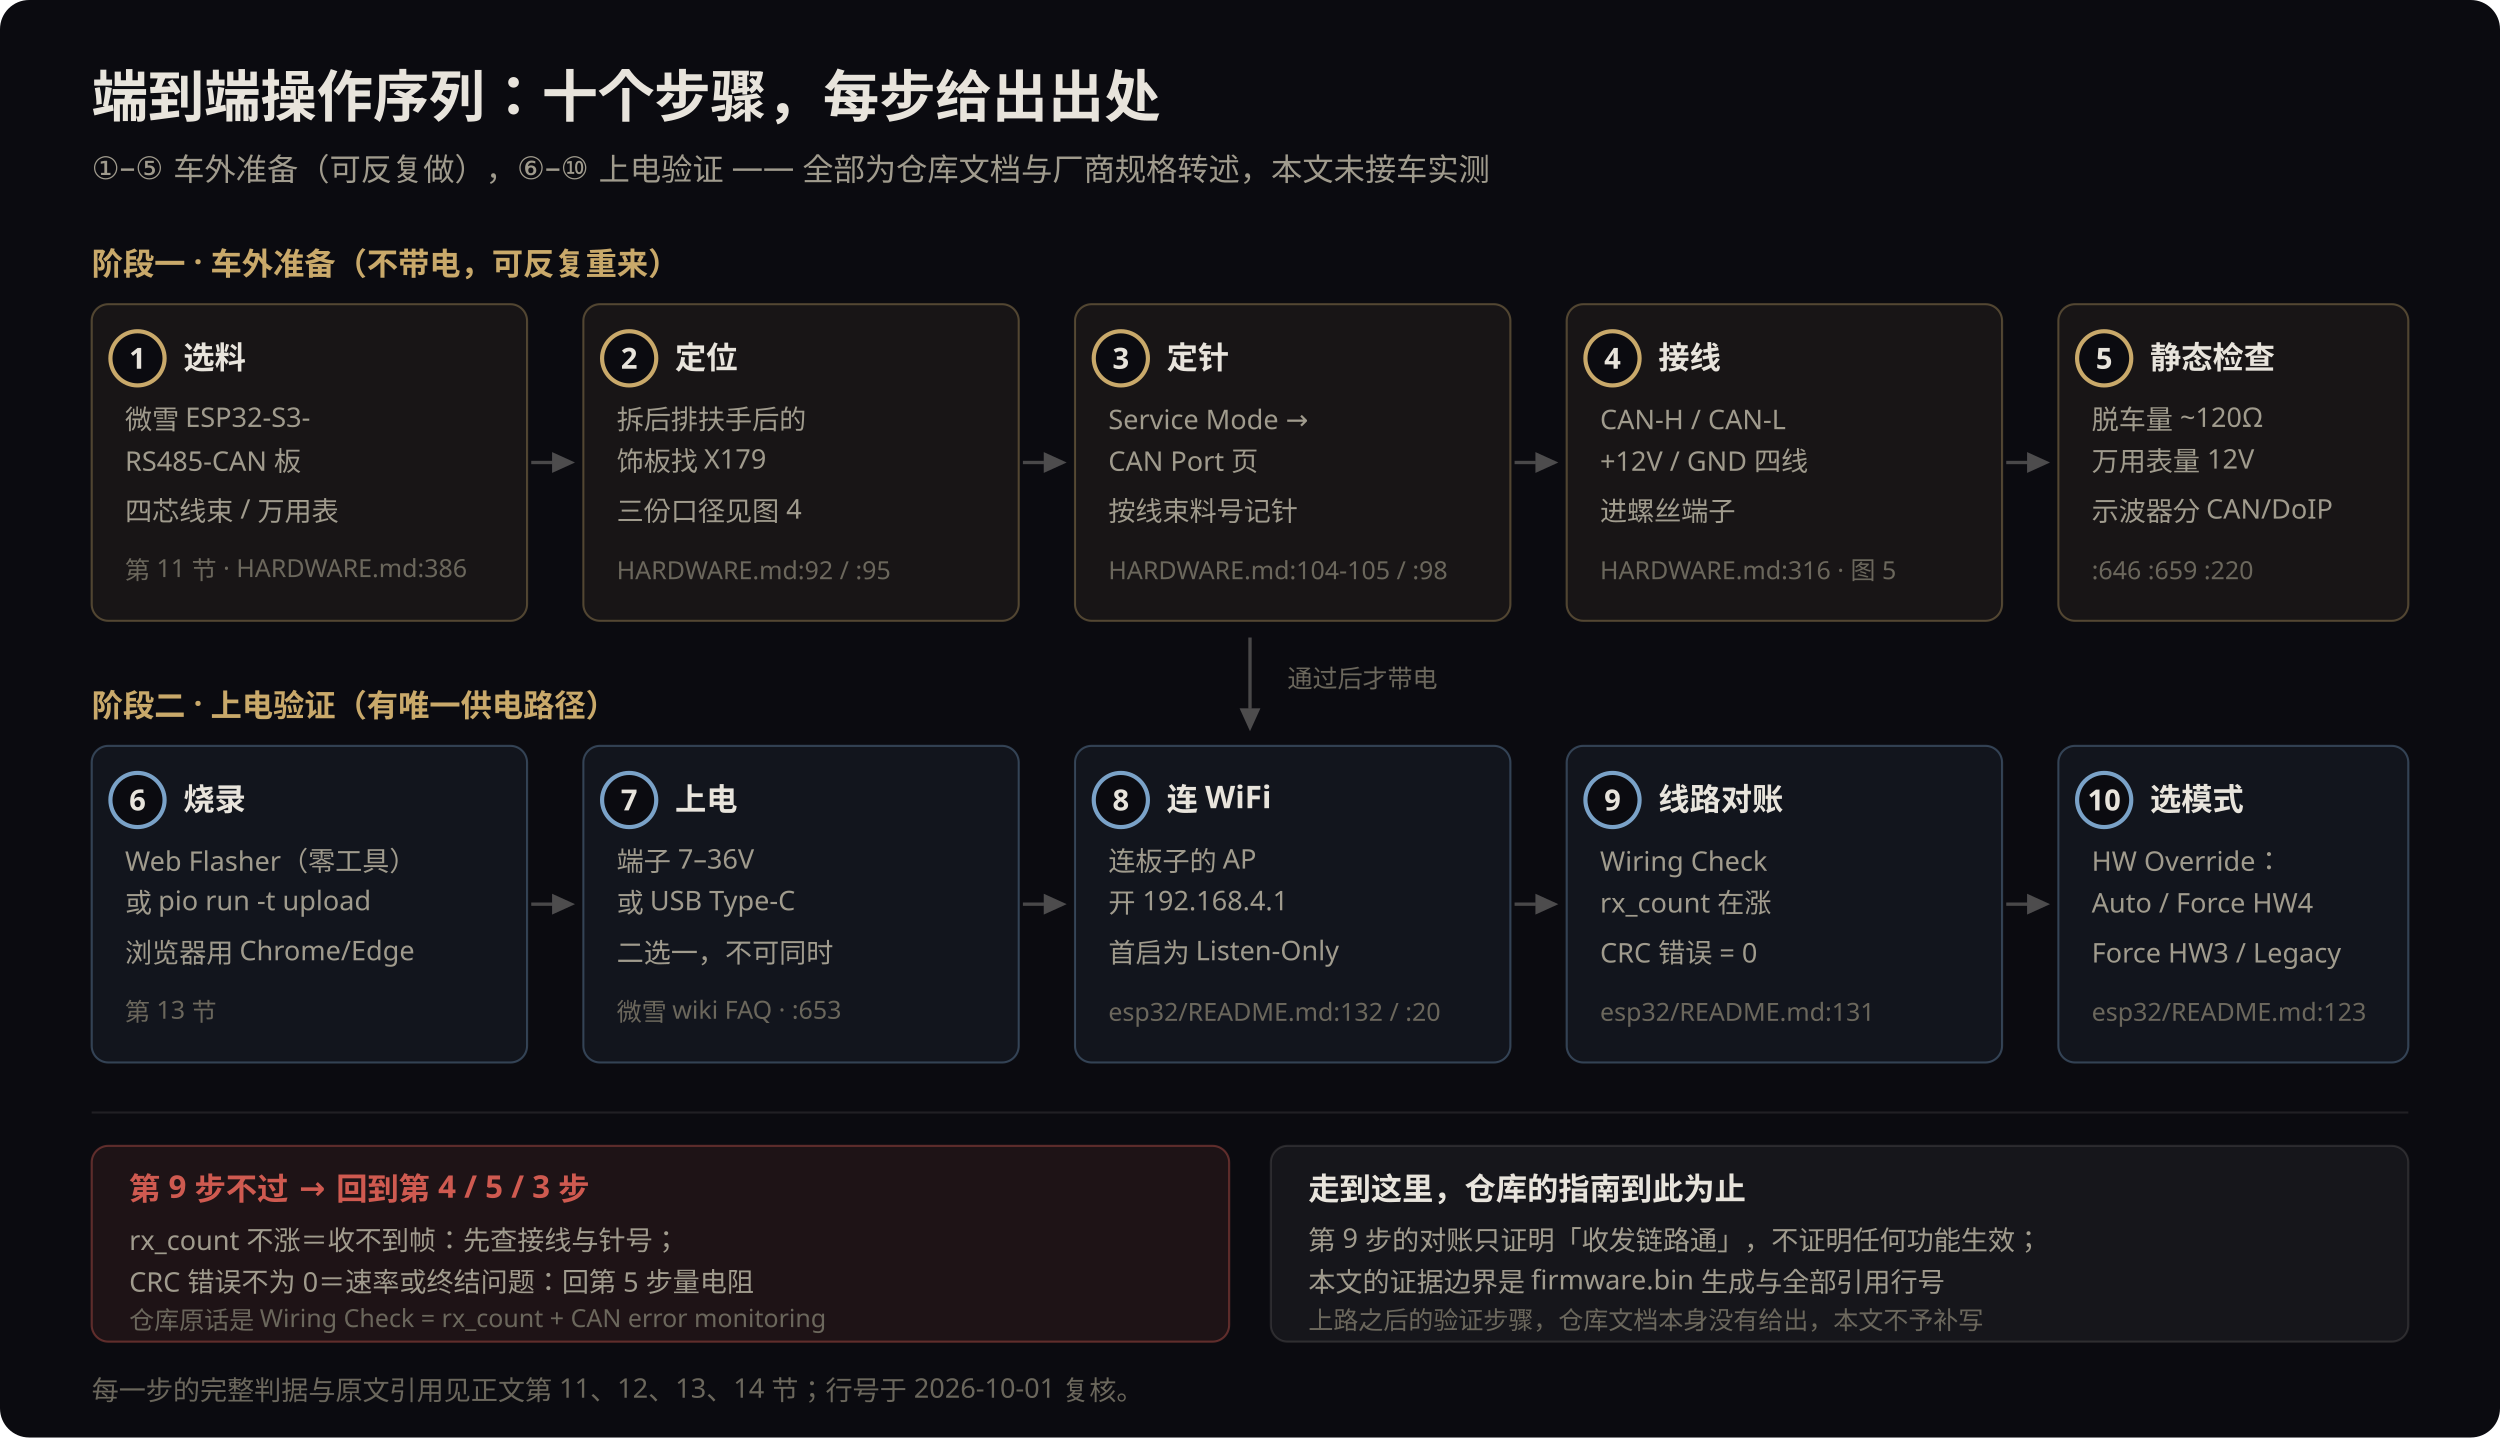
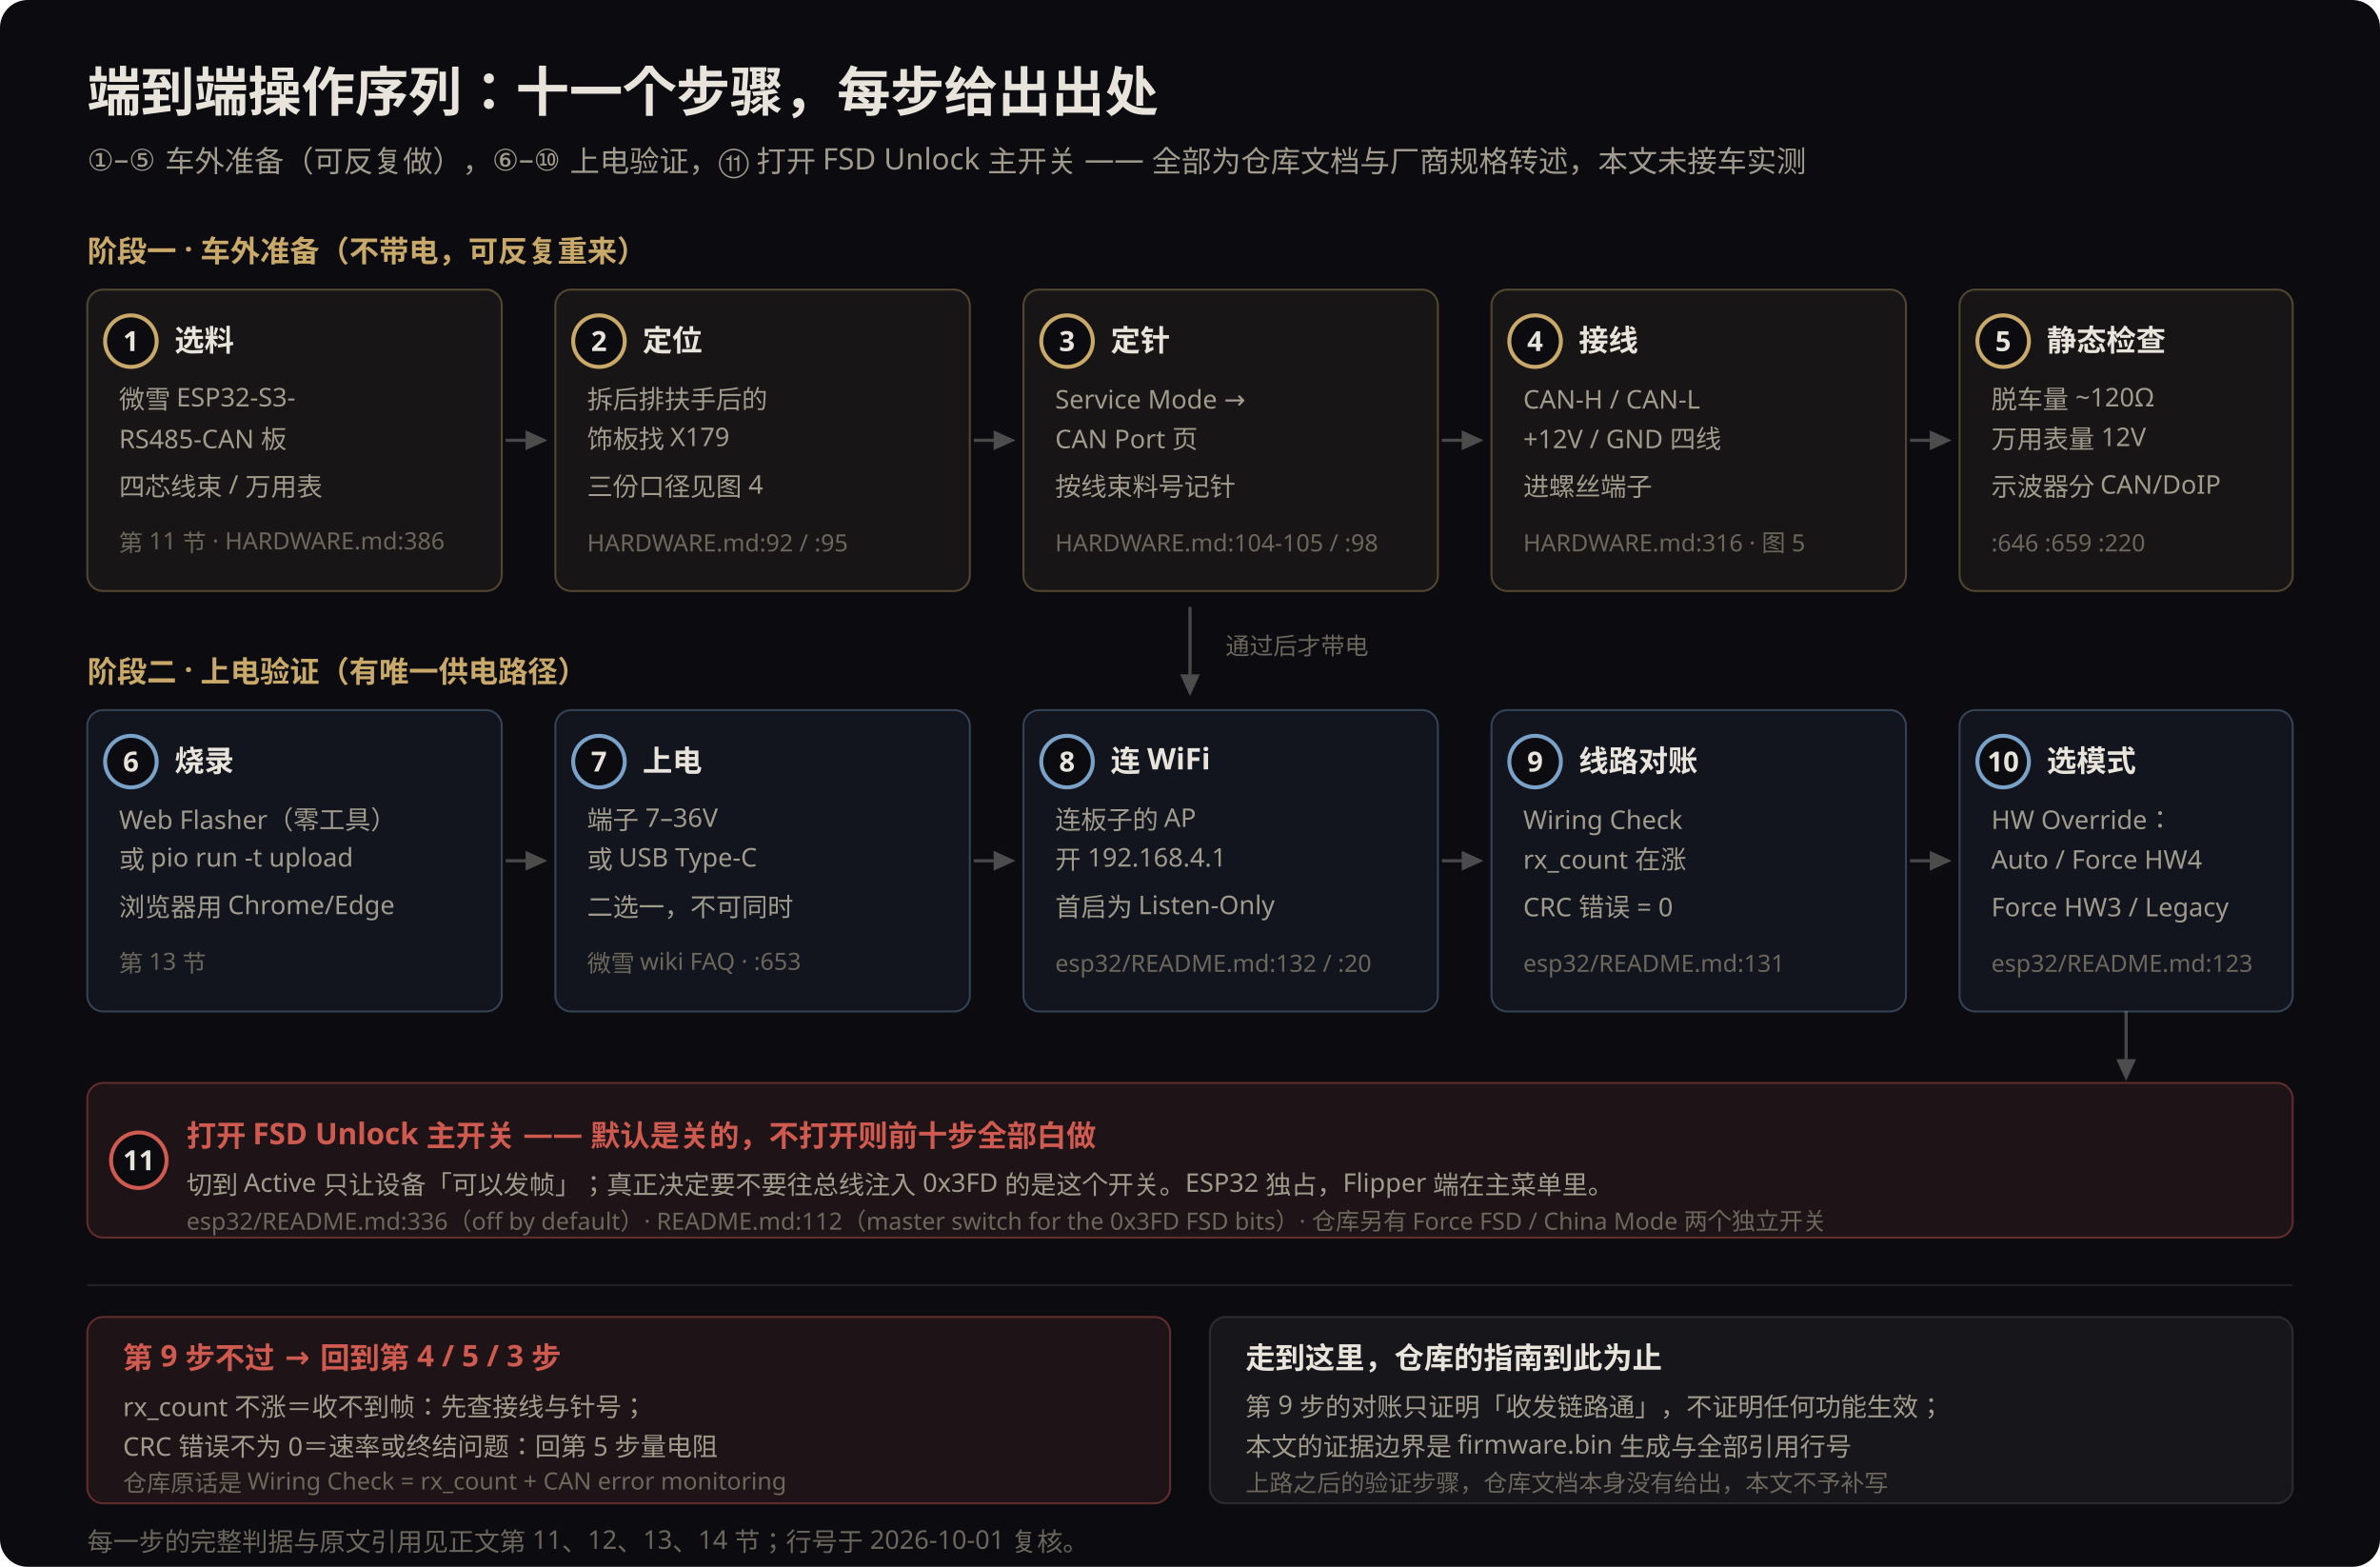
- <svg xmlns="http://www.w3.org/2000/svg" viewBox="0 0 1200 690" width="100%" role="img" aria-label="端到端操作序列：从选料、定位、定针、接线、静态检查，到烧录、上电、连 WiFi、线路对账、选硬件模式，共十步，含每一行的出处与判定">
+ <svg xmlns="http://www.w3.org/2000/svg" viewBox="0 0 1200 790" width="100%" role="img" aria-label="端到端操作序列：从选料、定位、定针、接线、静态检查，到烧录、上电、连 WiFi、线路对账、选硬件模式、打开 FSD Unlock 主开关，共十一步，含每一行的出处与判定">
  <style>
    .bg{fill:#0b0b10}
    .ttl{fill:#e8e4dc;font:600 27px 'Noto Sans SC','PingFang SC','Microsoft YaHei',sans-serif}
    .sub{fill:#a09b8d;font:400 15px 'Noto Sans SC','PingFang SC','Microsoft YaHei',sans-serif}
    .nm{fill:#e8e4dc;font:600 15px 'Noto Sans SC','PingFang SC',sans-serif}
    .ds2{fill:#a09b8d;font:400 13px 'Noto Sans SC','PingFang SC',sans-serif}
    .cm{fill:#6b675c;font:500 12px 'Noto Sans SC','PingFang SC',sans-serif}
    .warn{fill:#cf5a50;font:600 15px 'Noto Sans SC','PingFang SC',sans-serif}
    .ok{fill:#c9a96a;font:600 15px 'Noto Sans SC','PingFang SC',sans-serif}
    .foot{fill:#6b675c;font:400 13px 'Noto Sans SC','PingFang SC','Microsoft YaHei',sans-serif}
    .grid{stroke:#e8e4dc;stroke-opacity:.10;stroke-width:1}
    .chip{fill:#e8e4dc;fill-opacity:.055;stroke:#e8e4dc;stroke-opacity:.13;stroke-width:1}
    .cardA{fill:#c9a96a;fill-opacity:.07;stroke:#c9a96a;stroke-opacity:.35;stroke-width:1}
    .cardB{fill:#7aa2c8;fill-opacity:.07;stroke:#7aa2c8;stroke-opacity:.35;stroke-width:1}
    .cardR{fill:#cf5a50;fill-opacity:.10;stroke:#cf5a50;stroke-opacity:.40;stroke-width:1}
    .nA{fill:#0b0b10;stroke:#c9a96a;stroke-width:2}
    .nB{fill:#0b0b10;stroke:#7aa2c8;stroke-width:2}
+     .nR{fill:#0b0b10;stroke:#cf5a50;stroke-width:2}
    .ntx{fill:#e8e4dc;font:600 14px 'Noto Sans SC','PingFang SC',sans-serif}
    .arw{stroke:#e8e4dc;stroke-opacity:.28;stroke-width:1.6;fill:none}
    .arh{fill:#e8e4dc;fill-opacity:.30}
  </style>
-   <rect class="bg" x="0" y="0" width="1200" height="690" rx="14" />
-   <text class="ttl" x="44" y="56">端到端操作序列：十个步骤，每步给出出处</text>
-   <text class="sub" x="44" y="86">①–⑤ 车外准备（可反复做），⑥–⑩ 上电验证 —— 全部为仓库文档与厂商规格转述，本文未接车实测</text>
+   <rect class="bg" x="0" y="0" width="1200" height="790" rx="14" />
+   <text class="ttl" x="44" y="56">端到端操作序列：十一个步骤，每步给出出处</text>
+   <text class="sub" x="44" y="86">①–⑤ 车外准备（可反复做），⑥–⑩ 上电验证，⑪ 打开 FSD Unlock 主开关 —— 全部为仓库文档与厂商规格转述，本文未接车实测</text>
  <text class="ok" x="44" y="132">阶段一 · 车外准备（不带电，可反复重来）</text>
  <rect class="cardA" x="44" y="146" width="209" height="152" rx="8" />
  <circle class="nA" cx="66" cy="172" r="13" />
  <text class="ntx" x="66" y="177" text-anchor="middle">1</text>
  <text class="nm" x="88" y="177">选料</text>
  <text class="ds2" x="60" y="206">微雪 ESP32-S3-</text>
  <text class="ds2" x="60" y="226">RS485-CAN 板</text>
  <text class="ds2" x="60" y="250">四芯线束 / 万用表</text>
  <text class="cm" x="60" y="278">第 11 节 · HARDWARE.md:386</text>
  <line class="arw" x1="255" y1="222" x2="265" y2="222" />
  <path class="arh" d="M265 217 L276 222 L265 227 Z" />
  <rect class="cardA" x="280" y="146" width="209" height="152" rx="8" />
  <circle class="nA" cx="302" cy="172" r="13" />
  <text class="ntx" x="302" y="177" text-anchor="middle">2</text>
  <text class="nm" x="324" y="177">定位</text>
  <text class="ds2" x="296" y="206">拆后排扶手后的</text>
  <text class="ds2" x="296" y="226">饰板找 X179</text>
  <text class="ds2" x="296" y="250">三份口径见图 4</text>
  <text class="cm" x="296" y="278">HARDWARE.md:92 / :95</text>
  <line class="arw" x1="491" y1="222" x2="501" y2="222" />
  <path class="arh" d="M501 217 L512 222 L501 227 Z" />
  <rect class="cardA" x="516" y="146" width="209" height="152" rx="8" />
  <circle class="nA" cx="538" cy="172" r="13" />
  <text class="ntx" x="538" y="177" text-anchor="middle">3</text>
  <text class="nm" x="560" y="177">定针</text>
  <text class="ds2" x="532" y="206">Service Mode →</text>
  <text class="ds2" x="532" y="226">CAN Port 页</text>
  <text class="ds2" x="532" y="250">按线束料号记针</text>
  <text class="cm" x="532" y="278">HARDWARE.md:104-105 / :98</text>
  <line class="arw" x1="727" y1="222" x2="737" y2="222" />
  <path class="arh" d="M737 217 L748 222 L737 227 Z" />
  <rect class="cardA" x="752" y="146" width="209" height="152" rx="8" />
  <circle class="nA" cx="774" cy="172" r="13" />
  <text class="ntx" x="774" y="177" text-anchor="middle">4</text>
  <text class="nm" x="796" y="177">接线</text>
  <text class="ds2" x="768" y="206">CAN-H / CAN-L</text>
  <text class="ds2" x="768" y="226">+12V / GND 四线</text>
  <text class="ds2" x="768" y="250">进螺丝端子</text>
  <text class="cm" x="768" y="278">HARDWARE.md:316 · 图 5</text>
  <line class="arw" x1="963" y1="222" x2="973" y2="222" />
  <path class="arh" d="M973 217 L984 222 L973 227 Z" />
  <rect class="cardA" x="988" y="146" width="168" height="152" rx="8" />
  <circle class="nA" cx="1010" cy="172" r="13" />
  <text class="ntx" x="1010" y="177" text-anchor="middle">5</text>
  <text class="nm" x="1032" y="177">静态检查</text>
  <text class="ds2" x="1004" y="206">脱车量 ~120Ω</text>
  <text class="ds2" x="1004" y="226">万用表量 12V</text>
  <text class="ds2" x="1004" y="250">示波器分 CAN/DoIP</text>
  <text class="cm" x="1004" y="278">:646 :659 :220</text>
  <line class="arw" x1="600" y1="306" x2="600" y2="340" />
  <path class="arh" d="M595 340 L600 351 L605 340 Z" />
  <text class="cm" x="618" y="330">通过后才带电</text>
  <text class="ok" x="44" y="344" fill="#7aa2c8">阶段二 · 上电验证（有唯一供电路径）</text>
  <rect class="cardB" x="44" y="358" width="209" height="152" rx="8" />
  <circle class="nB" cx="66" cy="384" r="13" />
  <text class="ntx" x="66" y="389" text-anchor="middle">6</text>
  <text class="nm" x="88" y="389">烧录</text>
  <text class="ds2" x="60" y="418">Web Flasher（零工具）</text>
  <text class="ds2" x="60" y="438">或 pio run -t upload</text>
  <text class="ds2" x="60" y="462">浏览器用 Chrome/Edge</text>
  <text class="cm" x="60" y="490">第 13 节</text>
  <line class="arw" x1="255" y1="434" x2="265" y2="434" />
  <path class="arh" d="M265 429 L276 434 L265 439 Z" />
  <rect class="cardB" x="280" y="358" width="209" height="152" rx="8" />
  <circle class="nB" cx="302" cy="384" r="13" />
  <text class="ntx" x="302" y="389" text-anchor="middle">7</text>
  <text class="nm" x="324" y="389">上电</text>
  <text class="ds2" x="296" y="418">端子 7–36V</text>
  <text class="ds2" x="296" y="438">或 USB Type-C</text>
  <text class="ds2" x="296" y="462">二选一，不可同时</text>
  <text class="cm" x="296" y="490">微雪 wiki FAQ · :653</text>
  <line class="arw" x1="491" y1="434" x2="501" y2="434" />
  <path class="arh" d="M501 429 L512 434 L501 439 Z" />
  <rect class="cardB" x="516" y="358" width="209" height="152" rx="8" />
  <circle class="nB" cx="538" cy="384" r="13" />
  <text class="ntx" x="538" y="389" text-anchor="middle">8</text>
  <text class="nm" x="560" y="389">连 WiFi</text>
  <text class="ds2" x="532" y="418">连板子的 AP</text>
  <text class="ds2" x="532" y="438">开 192.168.4.1</text>
  <text class="ds2" x="532" y="462">首启为 Listen-Only</text>
  <text class="cm" x="532" y="490">esp32/README.md:132 / :20</text>
  <line class="arw" x1="727" y1="434" x2="737" y2="434" />
  <path class="arh" d="M737 429 L748 434 L737 439 Z" />
  <rect class="cardB" x="752" y="358" width="209" height="152" rx="8" />
  <circle class="nB" cx="774" cy="384" r="13" />
  <text class="ntx" x="774" y="389" text-anchor="middle">9</text>
  <text class="nm" x="796" y="389">线路对账</text>
  <text class="ds2" x="768" y="418">Wiring Check</text>
  <text class="ds2" x="768" y="438">rx_count 在涨</text>
  <text class="ds2" x="768" y="462">CRC 错误 = 0</text>
  <text class="cm" x="768" y="490">esp32/README.md:131</text>
  <line class="arw" x1="963" y1="434" x2="973" y2="434" />
  <path class="arh" d="M973 429 L984 434 L973 439 Z" />
  <rect class="cardB" x="988" y="358" width="168" height="152" rx="8" />
  <circle class="nB" cx="1010" cy="384" r="13" />
  <text class="ntx" x="1010" y="389" text-anchor="middle">10</text>
  <text class="nm" x="1032" y="389">选模式</text>
  <text class="ds2" x="1004" y="418">HW Override：</text>
  <text class="ds2" x="1004" y="438">Auto / Force HW4</text>
  <text class="ds2" x="1004" y="462">Force HW3 / Legacy</text>
  <text class="cm" x="1004" y="490">esp32/README.md:123</text>
-   <line class="grid" x1="44" y1="534" x2="1156" y2="534" />
-   <rect class="cardR" x="44" y="550" width="546" height="94" rx="8" />
-   <text class="warn" x="62" y="576">第 9 步不过 → 回到第 4 / 5 / 3 步</text>
-   <text class="ds2" x="62" y="600">rx_count 不涨＝收不到帧：先查接线与针号；</text>
-   <text class="ds2" x="62" y="620">CRC 错误不为 0＝速率或终结问题：回第 5 步量电阻</text>
-   <text class="cm" x="62" y="638">仓库原话是 Wiring Check = rx_count + CAN error monitoring</text>
-   <rect class="chip" x="610" y="550" width="546" height="94" rx="8" />
-   <text class="nm" x="628" y="576">走到这里，仓库的指南到此为止</text>
-   <text class="ds2" x="628" y="600">第 9 步的对账只证明「收发链路通」，不证明任何功能生效；</text>
-   <text class="ds2" x="628" y="620">本文的证据边界是 firmware.bin 生成与全部引用行号</text>
-   <text class="cm" x="628" y="638">上路之后的验证步骤，仓库文档本身没有给出，本文不予补写</text>
-   <text class="foot" x="44" y="672">每一步的完整判据与原文引用见正文第 11、12、13、14 节；行号于 2026-10-01 复核。</text>
+   <line class="arw" x1="1072" y1="510" x2="1072" y2="534" />
+   <path class="arh" d="M1067 534 L1072 545 L1077 534 Z" />
+   <rect class="cardR" x="44" y="546" width="1112" height="78" rx="8" />
+   <circle class="nR" cx="70" cy="585" r="14" />
+   <text class="ntx" x="70" y="590" text-anchor="middle">11</text>
+   <text class="warn" x="94" y="578">打开 FSD Unlock 主开关 —— 默认是关的，不打开则前十步全部白做</text>
+   <text class="ds2" x="94" y="602">切到 Active 只让设备「可以发帧」；真正决定要不要往总线注入 0x3FD 的是这个开关。ESP32 独占，Flipper 端在主菜单里。</text>
+   <text class="cm" x="94" y="620">esp32/README.md:336（off by default）· README.md:112（master switch for the 0x3FD FSD bits）· 仓库另有 Force FSD / China Mode 两个独立开关</text>
+   <line class="grid" x1="44" y1="648" x2="1156" y2="648" />
+   <rect class="cardR" x="44" y="664" width="546" height="94" rx="8" />
+   <text class="warn" x="62" y="690">第 9 步不过 → 回到第 4 / 5 / 3 步</text>
+   <text class="ds2" x="62" y="714">rx_count 不涨＝收不到帧：先查接线与针号；</text>
+   <text class="ds2" x="62" y="734">CRC 错误不为 0＝速率或终结问题：回第 5 步量电阻</text>
+   <text class="cm" x="62" y="752">仓库原话是 Wiring Check = rx_count + CAN error monitoring</text>
+   <rect class="chip" x="610" y="664" width="546" height="94" rx="8" />
+   <text class="nm" x="628" y="690">走到这里，仓库的指南到此为止</text>
+   <text class="ds2" x="628" y="714">第 9 步的对账只证明「收发链路通」，不证明任何功能生效；</text>
+   <text class="ds2" x="628" y="734">本文的证据边界是 firmware.bin 生成与全部引用行号</text>
+   <text class="cm" x="628" y="752">上路之后的验证步骤，仓库文档本身没有给出，本文不予补写</text>
+   <text class="foot" x="44" y="782">每一步的完整判据与原文引用见正文第 11、12、13、14 节；行号于 2026-10-01 复核。</text>
</svg>
